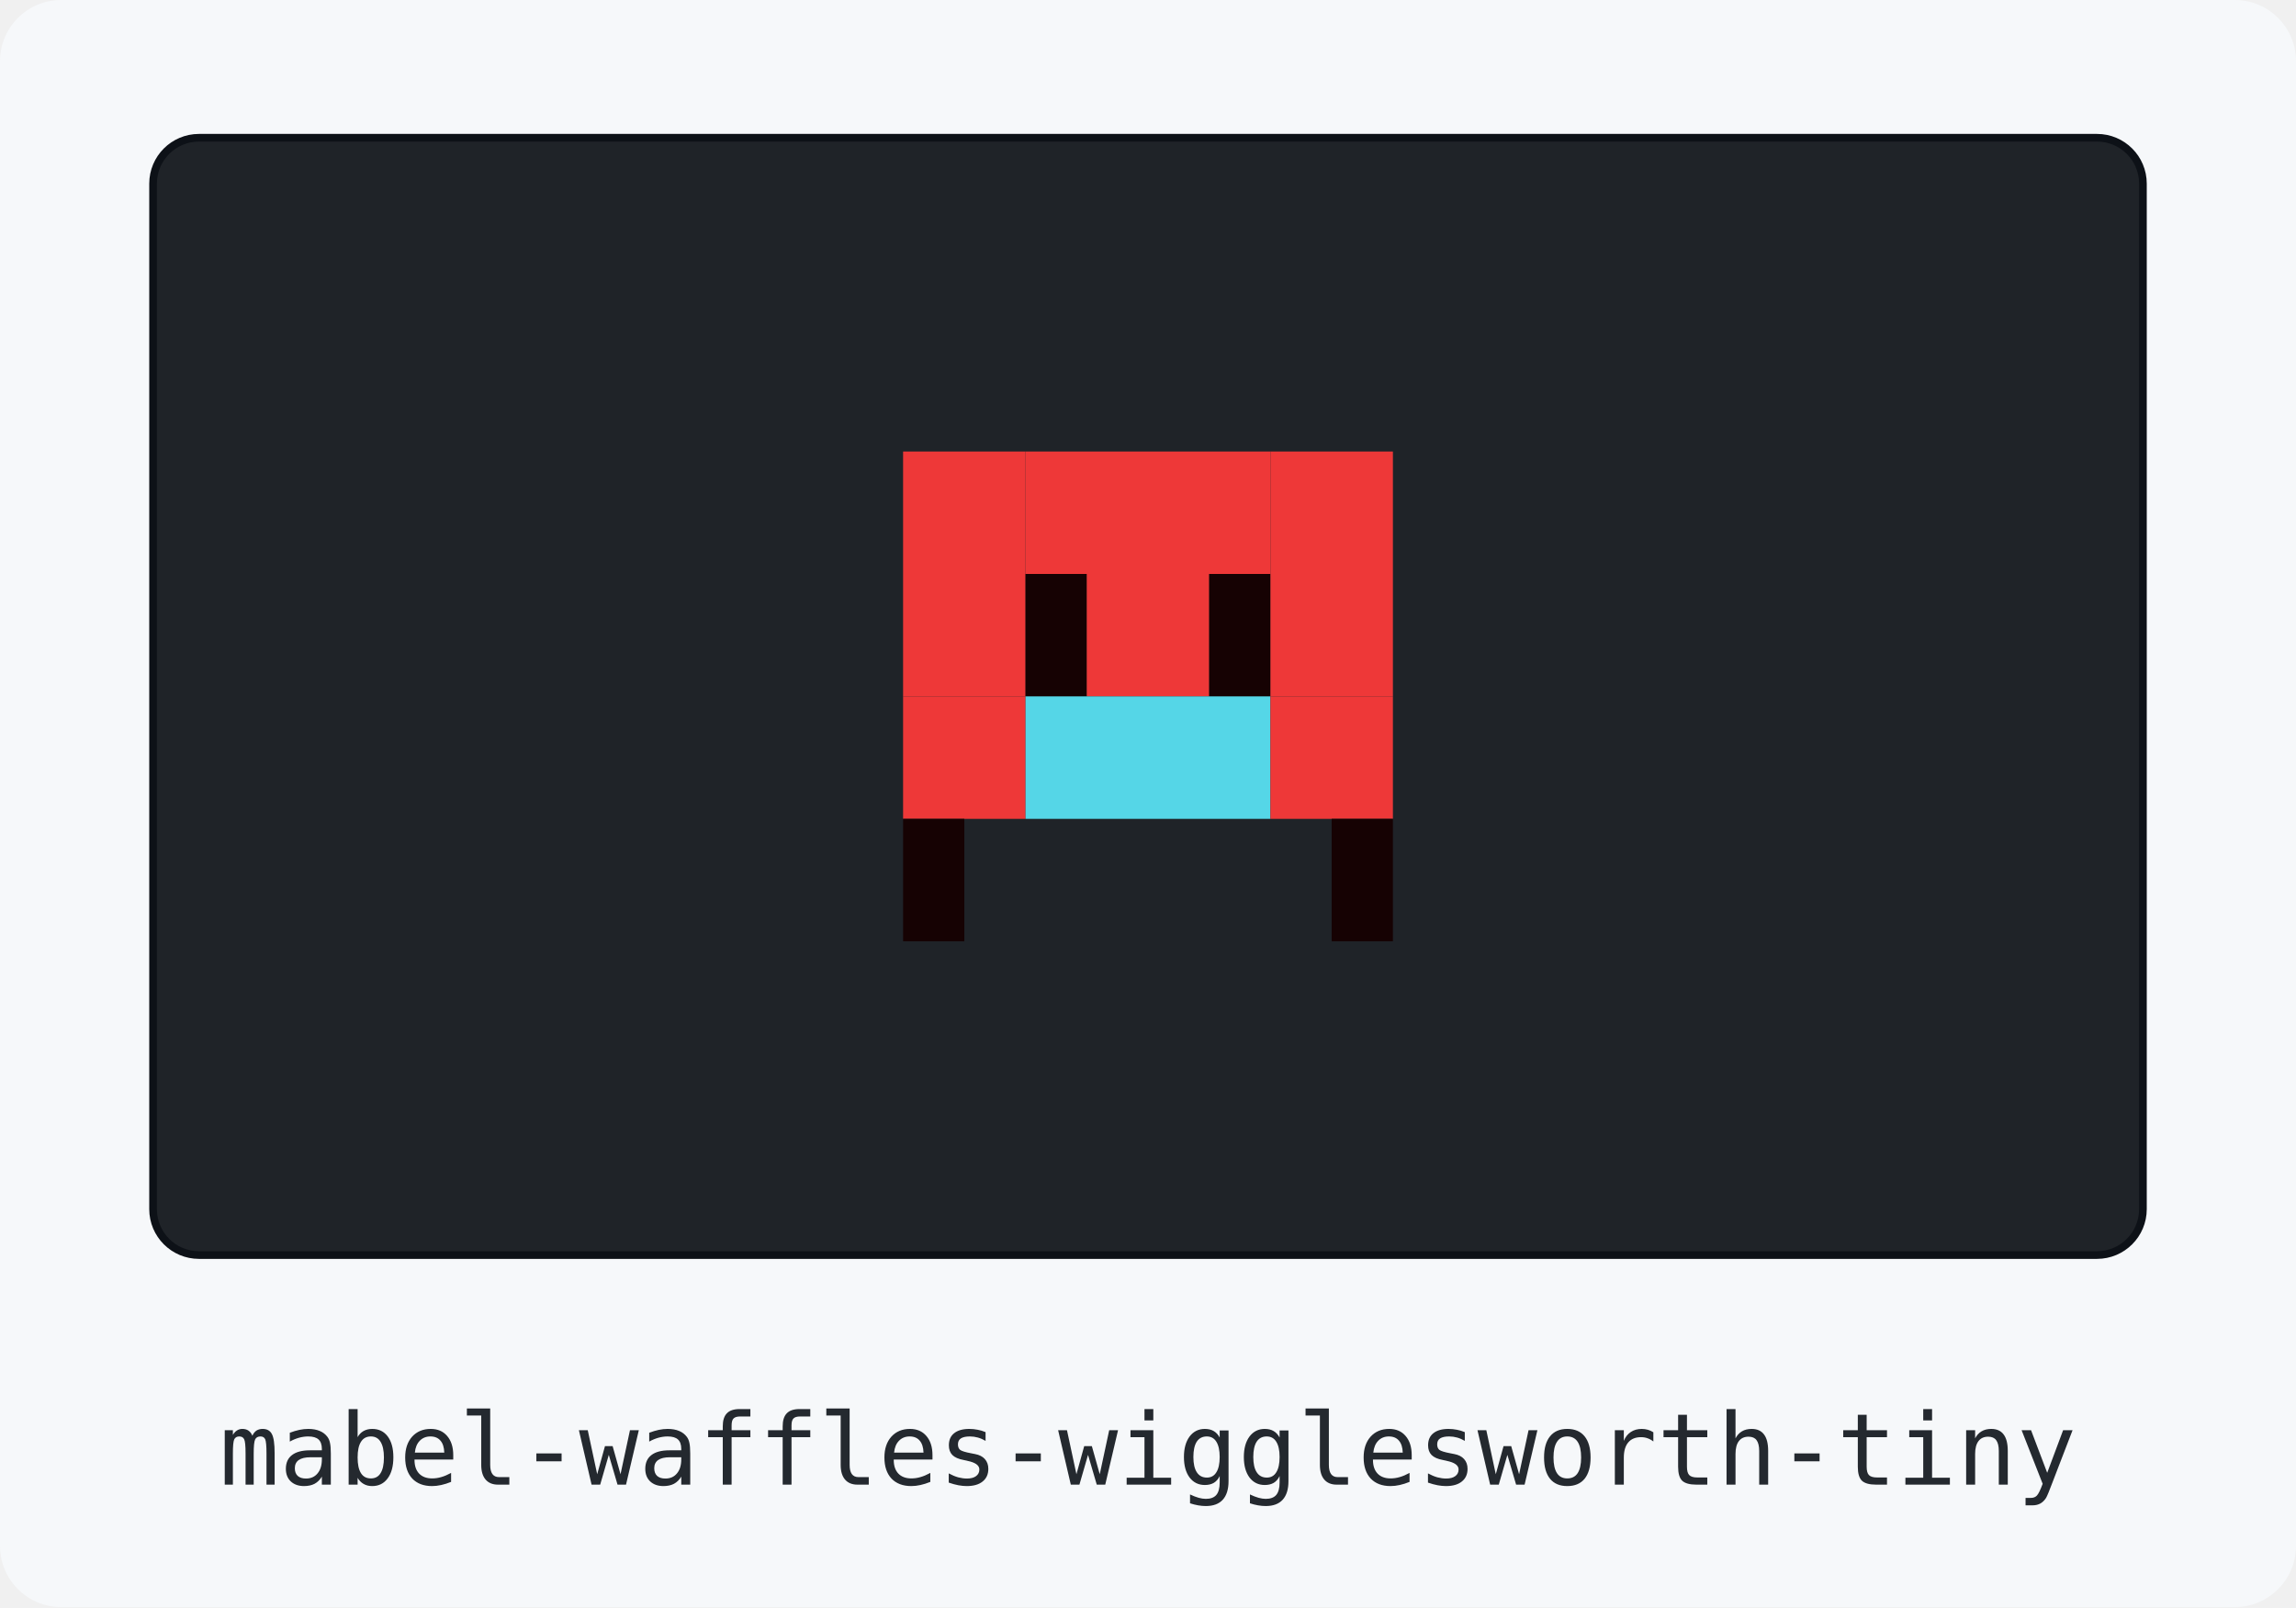
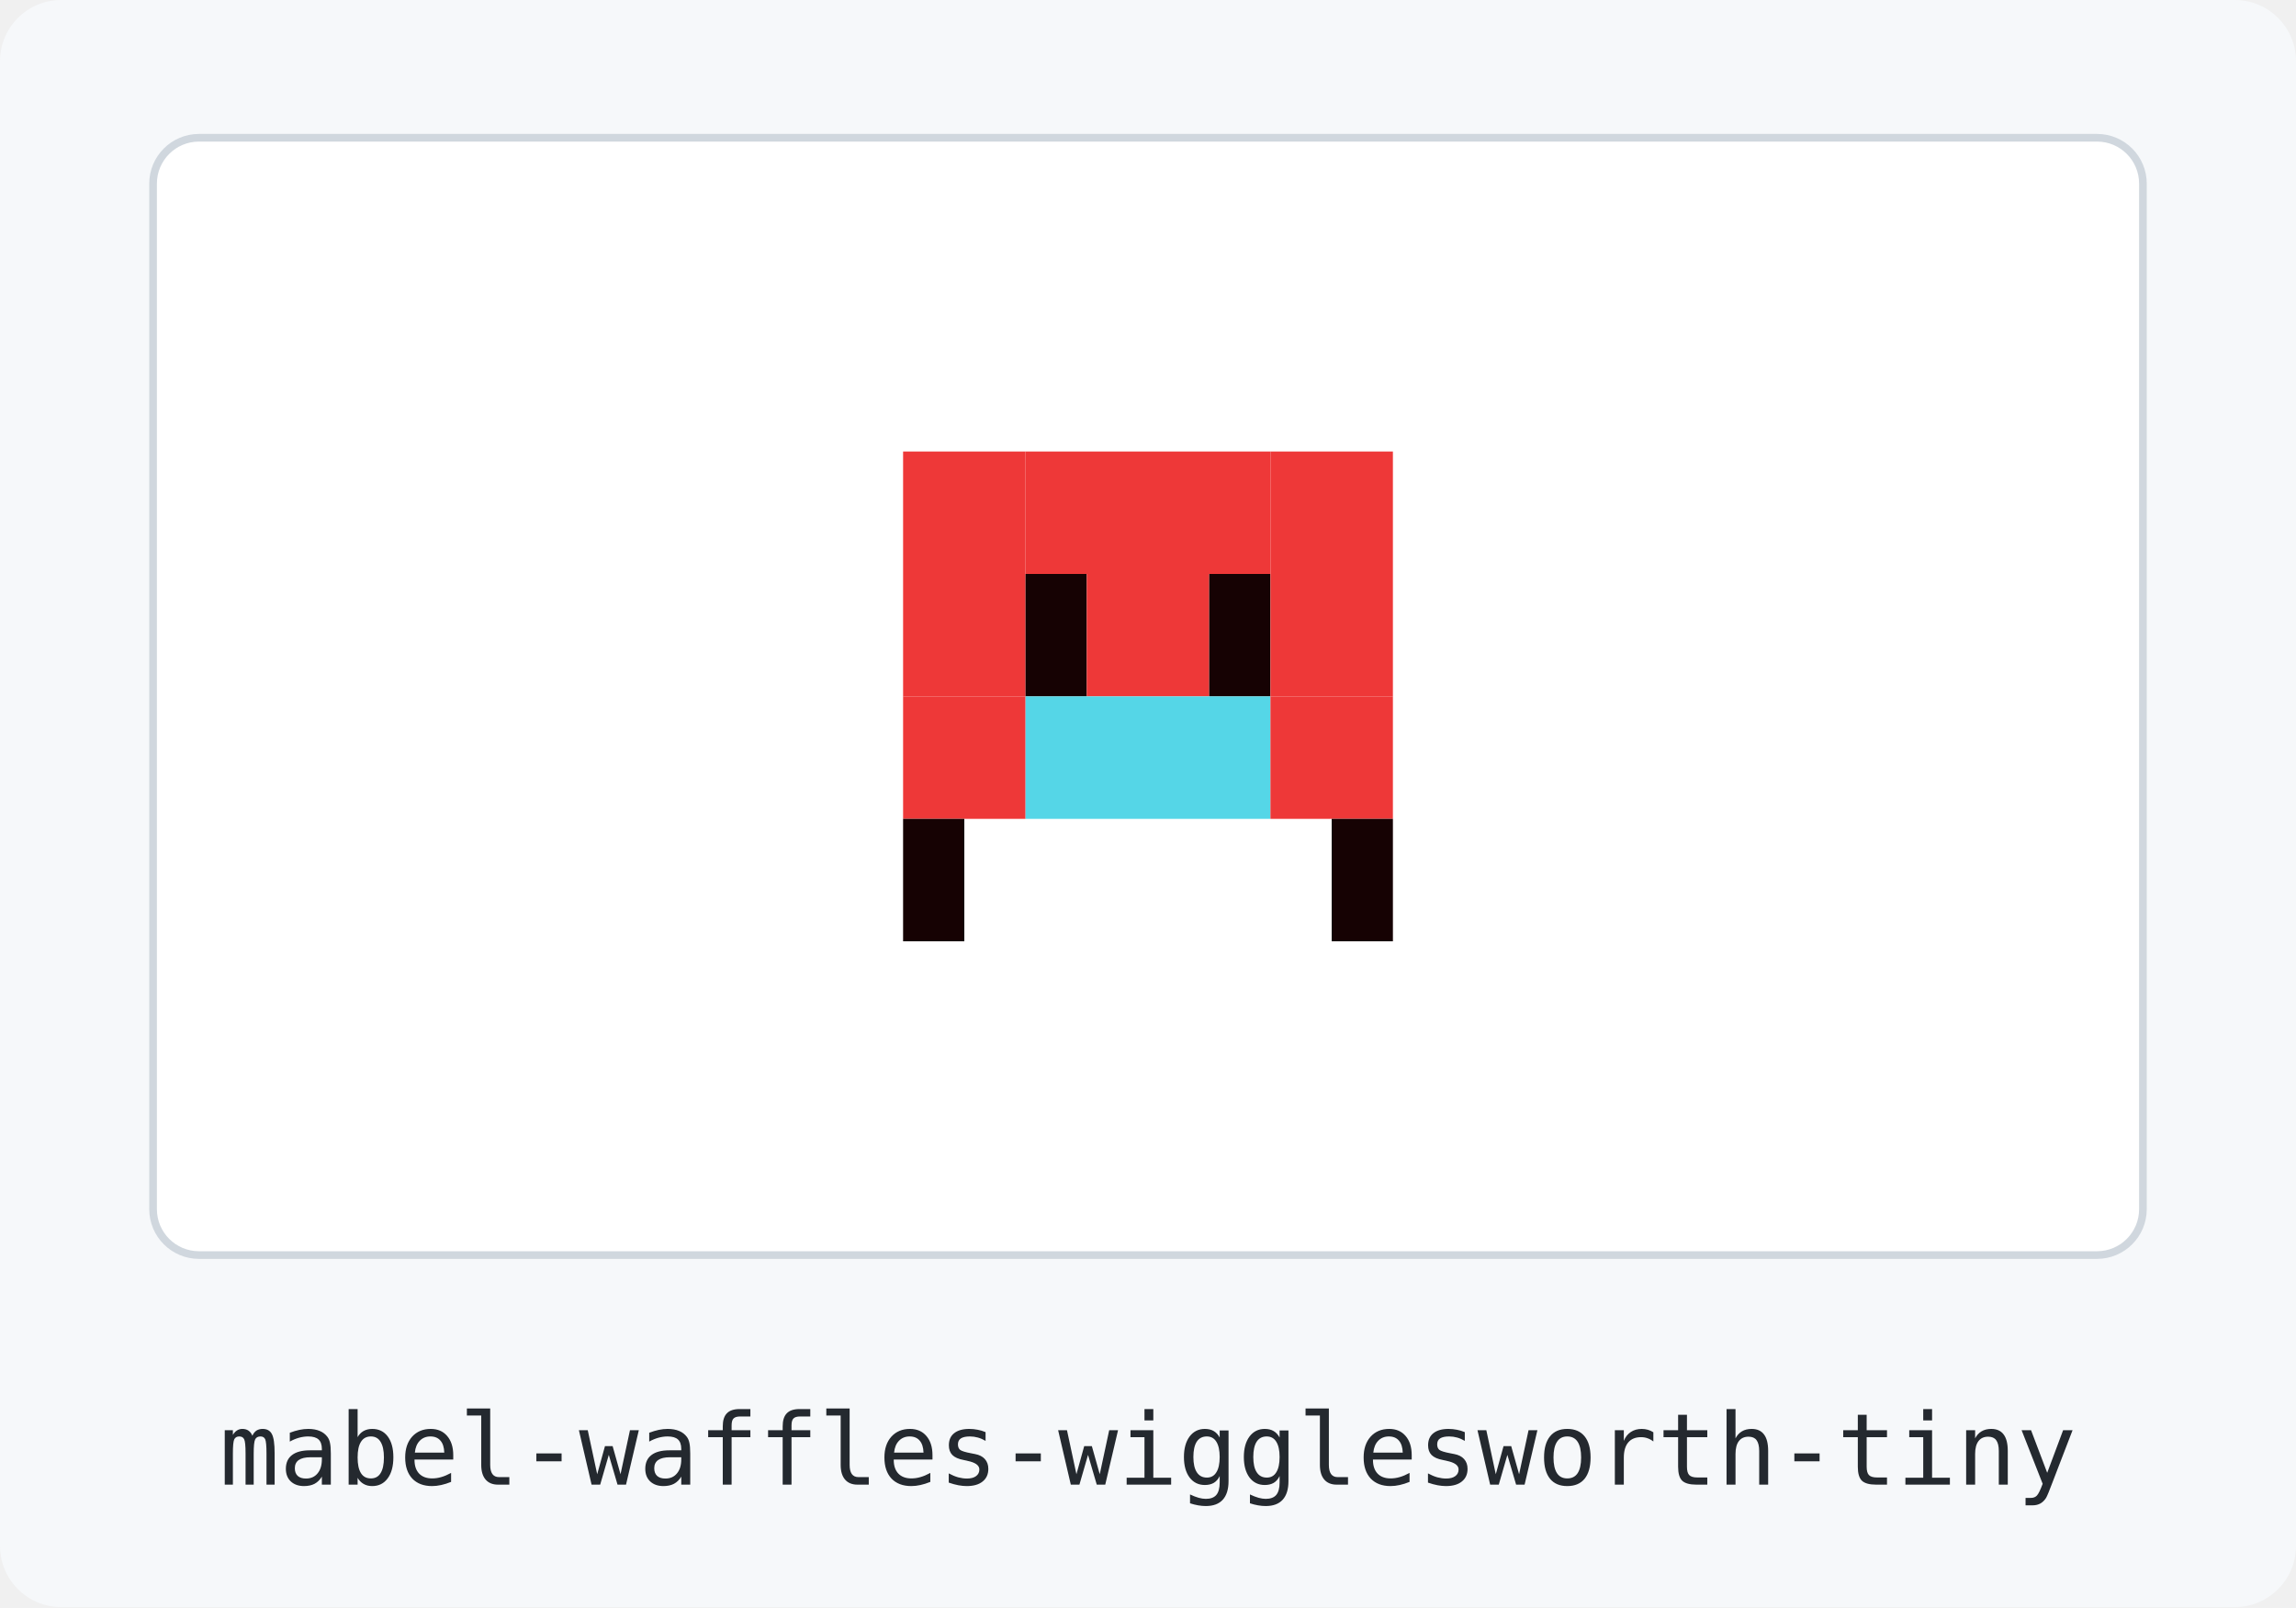
<svg xmlns="http://www.w3.org/2000/svg" width="300" height="210" viewBox="0 0 300 210" role="img" aria-label="mabel-waffles-wigglesworth-tiny clingon">
  <rect width="300" height="210" rx="8" fill="#f6f8fa" />
-   <rect x="20" y="18" width="260" height="146" rx="6" fill="#1f2328" stroke="#0d1117" />
+   <rect x="20" y="18" width="260" height="146" rx="6" fill="#ffffff" stroke="#d0d7de" />
  <rect x="118" y="59" width="16" height="16" fill="#ee3838" />
  <rect x="134" y="59" width="16" height="16" fill="#ee3838" />
  <rect x="150" y="59" width="16" height="16" fill="#ee3838" />
  <rect x="166" y="59" width="16" height="16" fill="#ee3838" />
  <rect x="118" y="75" width="16" height="16" fill="#ee3838" />
  <rect x="134" y="75" width="8" height="16" fill="#160203" />
  <rect x="142" y="75" width="8" height="16" fill="#ee3838" />
  <rect x="150" y="75" width="8" height="16" fill="#ee3838" />
  <rect x="158" y="75" width="8" height="16" fill="#160203" />
  <rect x="166" y="75" width="16" height="16" fill="#ee3838" />
  <rect x="118" y="91" width="16" height="16" fill="#ee3838" />
  <rect x="134" y="91" width="16" height="16" fill="#55d6e7" />
  <rect x="150" y="91" width="16" height="16" fill="#55d6e7" />
  <rect x="166" y="91" width="16" height="16" fill="#ee3838" />
  <rect x="118" y="107" width="8" height="16" fill="#160203" />
  <rect x="174" y="107" width="8" height="16" fill="#160203" />
  <text x="150" y="194" text-anchor="middle" font-family="ui-monospace, SFMono-Regular, Menlo, Consolas, monospace" font-size="13" font-weight="400" fill="#24292f">mabel-waffles-wigglesworth-tiny</text>
</svg>
